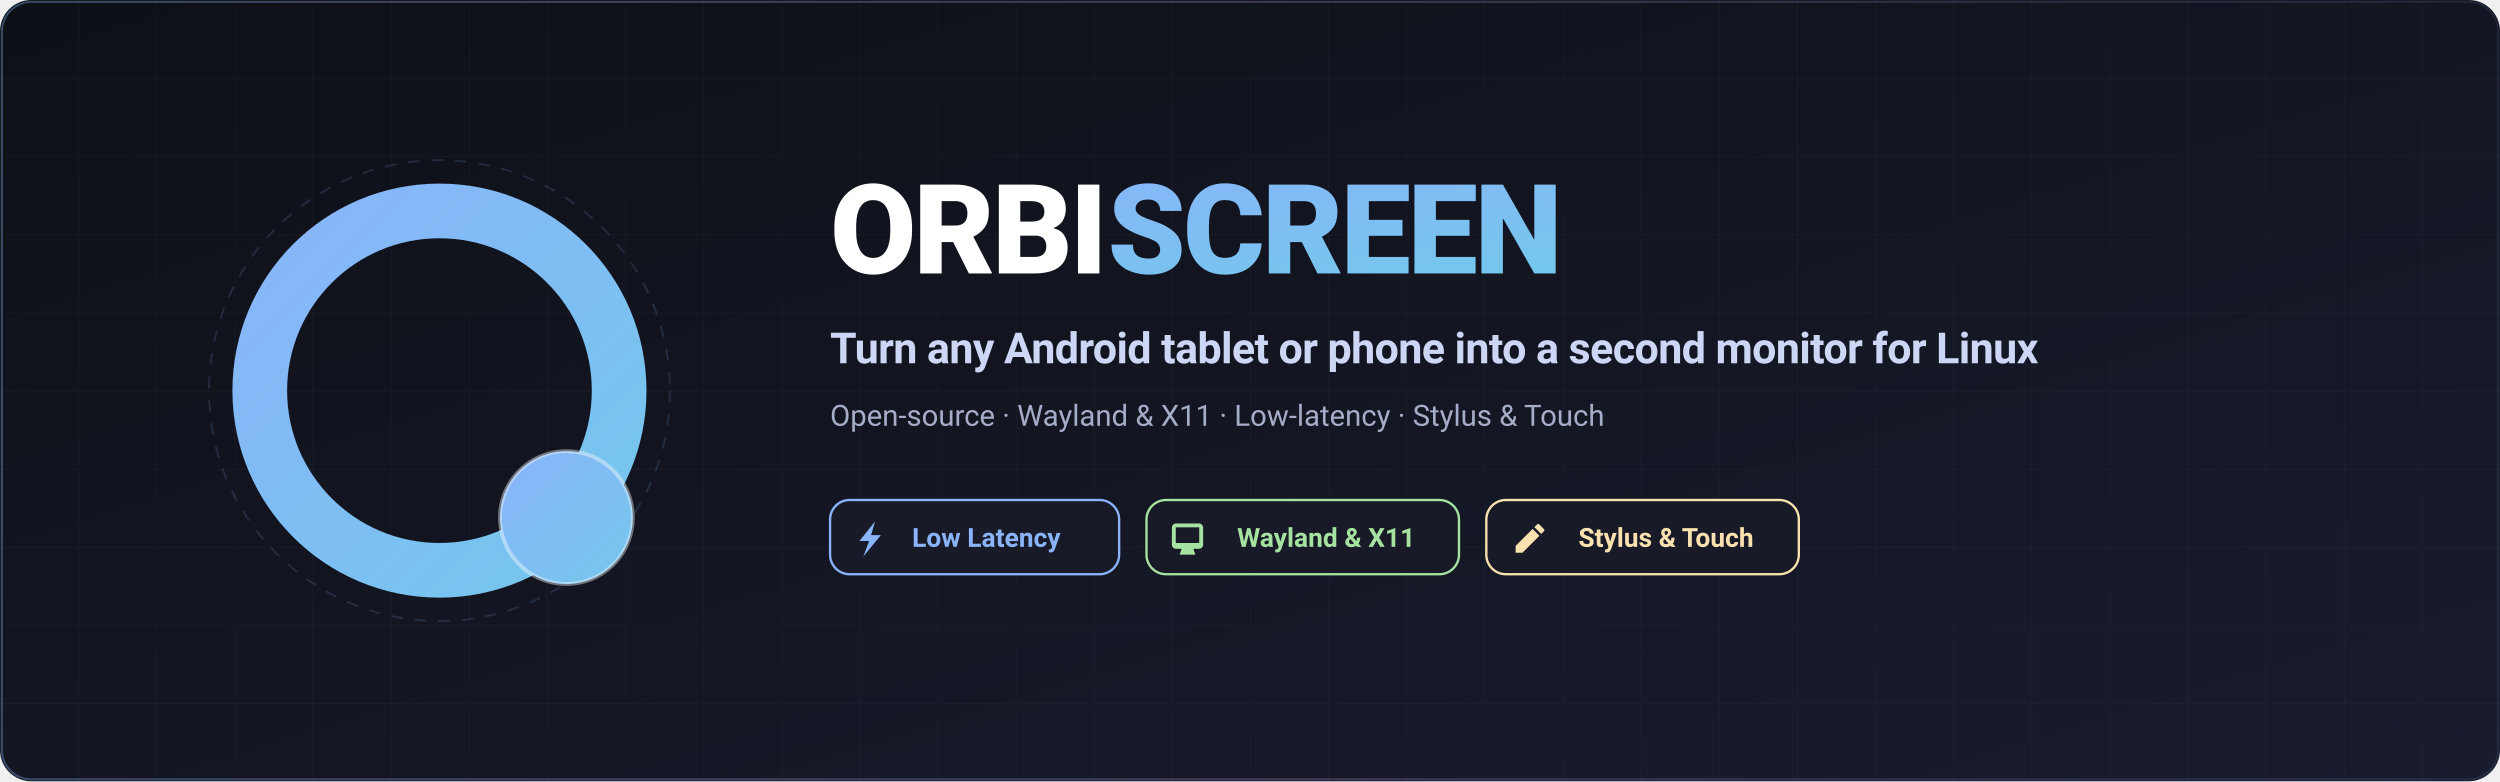
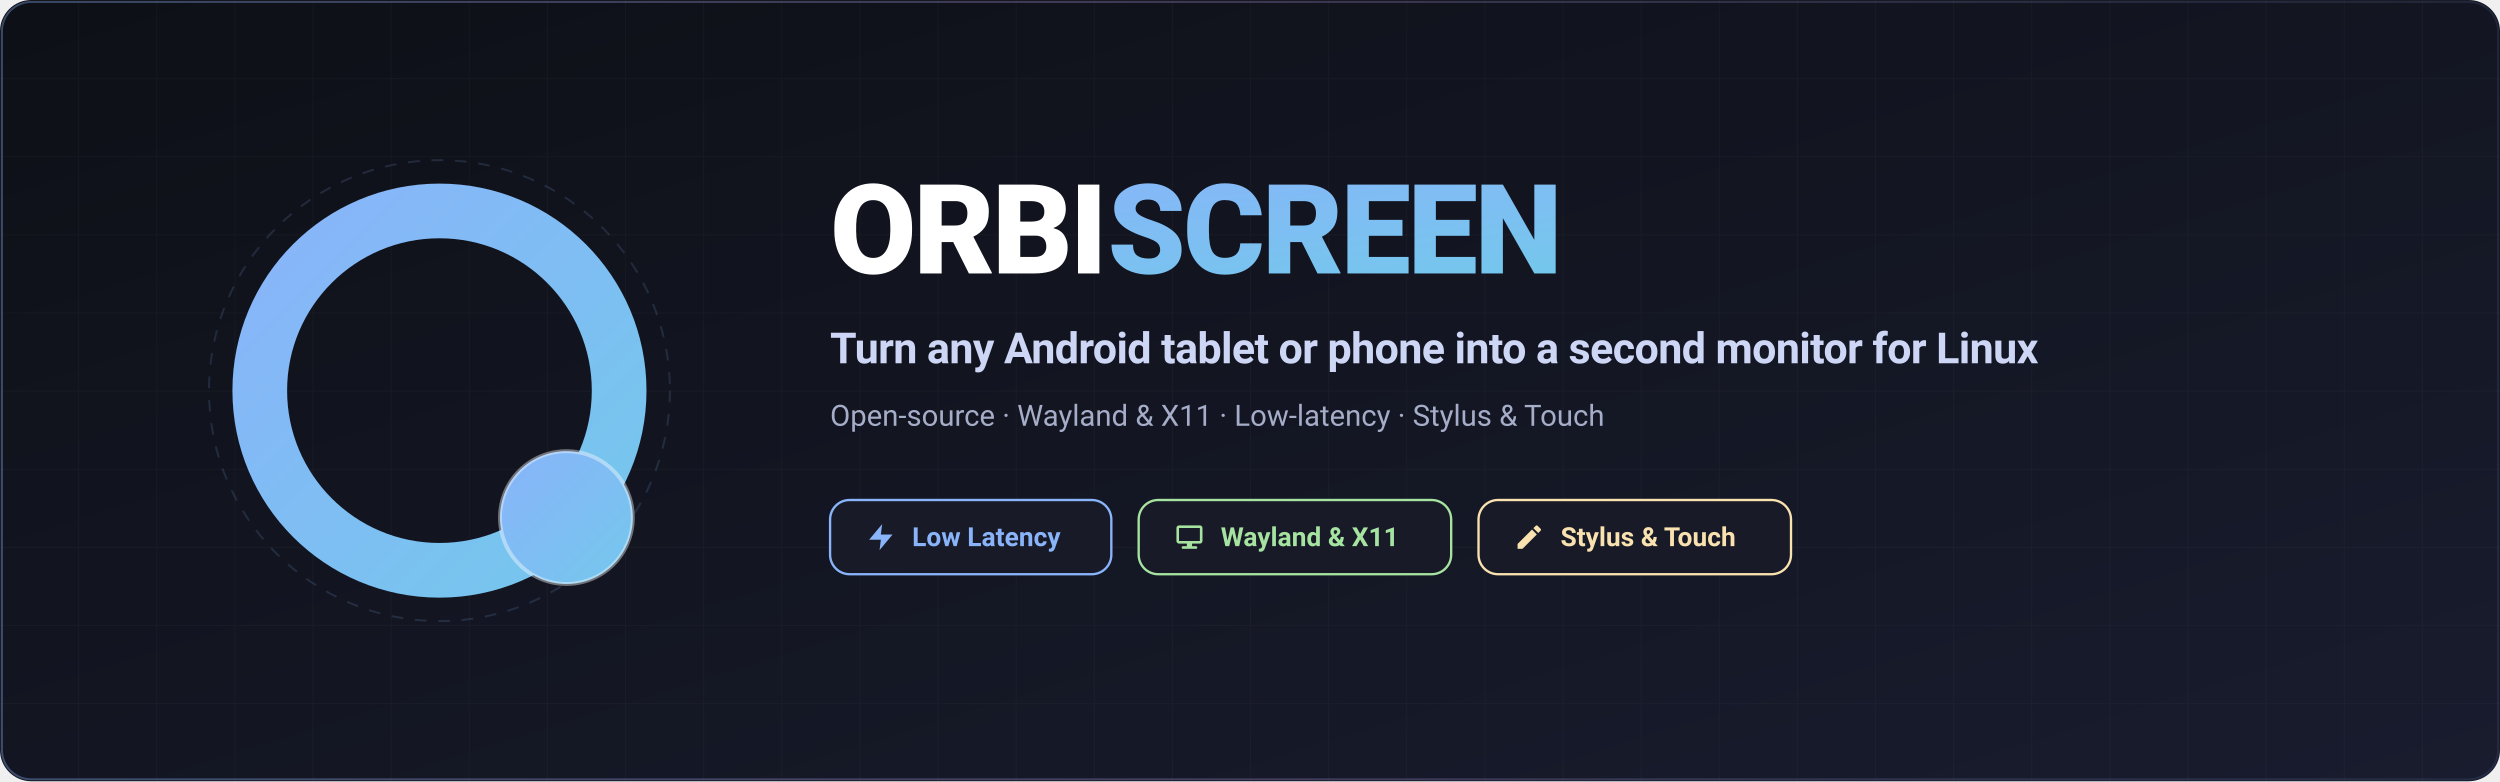
<svg xmlns="http://www.w3.org/2000/svg" viewBox="0 0 1280 400" width="1280" height="400">
  <defs>
    <linearGradient id="bg" x1="0%" y1="0%" x2="100%" y2="100%">
      <stop offset="0%" stop-color="#0e1017" />
      <stop offset="60%" stop-color="#141724" />
      <stop offset="100%" stop-color="#181c2e" />
    </linearGradient>
    <linearGradient id="brandBlue" x1="0%" y1="0%" x2="100%" y2="100%">
      <stop offset="0%" stop-color="#89b4fa" />
      <stop offset="100%" stop-color="#74c7ec" />
    </linearGradient>
    <linearGradient id="borderGradient" x1="0%" y1="0%" x2="100%" y2="0%">
      <stop offset="0%" stop-color="#89b4fa" stop-opacity="0.35" />
      <stop offset="50%" stop-color="#cba6f7" stop-opacity="0.25" />
      <stop offset="100%" stop-color="#89b4fa" stop-opacity="0.10" />
    </linearGradient>
    <pattern id="grid" width="40" height="40" patternUnits="userSpaceOnUse">
      <path d="M 40 0 L 0 0 0 40" fill="none" stroke="#ffffff" stroke-width="1" opacity="0.025" />
    </pattern>
  </defs>
  <rect width="1280" height="400" rx="16" fill="url(#bg)" />
  <rect width="1280" height="400" rx="16" fill="url(#grid)" />
  <rect width="1278" height="398" x="1" y="1" rx="15" fill="none" stroke="url(#borderGradient)" stroke-width="1" />
  <g transform="translate(100, 75)">
    <circle cx="125" cy="125" r="118" fill="none" stroke="#89b4fa" stroke-width="1" opacity="0.15" stroke-dasharray="6 6" />
    <circle cx="125" cy="125" r="92" fill="none" stroke="url(#brandBlue)" stroke-width="28" />
    <circle cx="190" cy="190" r="34" fill="url(#brandBlue)" />
    <circle cx="190" cy="190" r="34" fill="none" stroke="#ffffff" stroke-width="2" opacity="0.4" />
  </g>
  <g transform="translate(425, 80)">
    <text x="0" y="60" font-family="-apple-system, BlinkMacSystemFont, 'Segoe UI', Roboto, 'Helvetica Neue', Arial, sans-serif" font-size="64" font-weight="900" fill="#ffffff" letter-spacing="-1.5">
      ORBI<tspan fill="url(#brandBlue)">SCREEN</tspan>
    </text>
    <text x="0" y="106" font-family="-apple-system, BlinkMacSystemFont, 'Segoe UI', Roboto, 'Helvetica Neue', Arial, sans-serif" font-size="22" font-weight="600" fill="#cdd6f4" letter-spacing="-0.3">
      Turn any Android tablet or phone into a second monitor for Linux
    </text>
    <text x="0" y="138" font-family="-apple-system, BlinkMacSystemFont, 'Segoe UI', Roboto, 'Helvetica Neue', Arial, sans-serif" font-size="15" font-weight="400" fill="#a6adc8">
      Open-source · Wayland &amp; X11 · Low-latency · Stylus &amp; Touch
    </text>
    <g transform="translate(0, 176)">
      <g transform="translate(0, 0)">
-         <rect width="148" height="38" rx="10" fill="#181a27" stroke="#89b4fa" stroke-width="1.2" />
-         <path d="M 23 11 L 15 21 L 20 21 L 17 29 L 26 18 L 21 18 Z" fill="#89b4fa" />
-         <text x="80" y="24" font-family="-apple-system, BlinkMacSystemFont, 'Segoe UI', Roboto, sans-serif" font-size="13.5" font-weight="700" fill="#89b4fa" text-anchor="middle">Low Latency</text>
+         <rect width="144" height="38" rx="10" fill="#181a27" stroke="#89b4fa" stroke-width="1.2" />
+         <svg x="18" y="11" width="16" height="16" viewBox="0 0 24 24" fill="#89b4fa">
+           <polygon points="13 2 3 14 12 14 11 22 21 10 12 10 13 2" />
+         </svg>
+         <text x="42" y="19" dominant-baseline="central" font-family="-apple-system, BlinkMacSystemFont, 'Segoe UI', Roboto, sans-serif" font-size="13.5" font-weight="700" fill="#89b4fa">Low Latency</text>
      </g>
-       <g transform="translate(162, 0)">
+       <g transform="translate(158, 0)">
        <rect width="160" height="38" rx="10" fill="#181a27" stroke="#a6e3a1" stroke-width="1.2" />
-         <path d="M 27 12 L 15 12 C 14 12 13 13 13 14 L 13 23 C 13 24 14 25 15 25 L 18 25 L 17 28 L 25 28 L 24 25 L 27 25 C 28 25 29 24 29 23 L 29 14 C 29 13 28 12 27 12 Z M 27 22 L 15 22 L 15 14 L 27 14 Z" fill="#a6e3a1" />
-         <text x="92" y="24" font-family="-apple-system, BlinkMacSystemFont, 'Segoe UI', Roboto, sans-serif" font-size="13.5" font-weight="700" fill="#a6e3a1" text-anchor="middle">Wayland &amp; X11</text>
+         <svg x="18" y="11" width="16" height="16" viewBox="0 0 24 24" fill="#a6e3a1">
+           <path d="M 20 3 L 4 3 C 2.9 3 2 3.9 2 5 L 2 15 C 2 16.1 2.9 17 4 17 L 10 17 L 10 19 L 7 19 C 6.4 19 6 19.4 6 20 C 6 20.6 6.4 21 7 21 L 17 21 C 17.6 21 18 20.6 18 20 C 18 19.4 17.6 19 17 19 L 14 19 L 14 17 L 20 17 C 21.1 17 22 16.1 22 15 L 22 5 C 22 3.9 21.1 3 20 3 Z M 20 15 L 4 15 L 4 5 L 20 5 L 20 15 Z" />
+         </svg>
+         <text x="42" y="19" dominant-baseline="central" font-family="-apple-system, BlinkMacSystemFont, 'Segoe UI', Roboto, sans-serif" font-size="13.5" font-weight="700" fill="#a6e3a1">Wayland &amp; X11</text>
      </g>
-       <g transform="translate(336, 0)">
+       <g transform="translate(332, 0)">
        <rect width="160" height="38" rx="10" fill="#181a27" stroke="#f9e2af" stroke-width="1.2" />
-         <path d="M 15 23.5 L 15 27 L 18.5 27 L 27.2 18.3 L 23.7 14.8 Z M 29.5 16 C 29.8 15.7 29.8 15.2 29.5 14.9 L 27.1 12.5 C 26.8 12.2 26.3 12.2 26 12.5 L 24.6 13.9 L 28.1 17.4 Z" fill="#f9e2af" />
-         <text x="92" y="24" font-family="-apple-system, BlinkMacSystemFont, 'Segoe UI', Roboto, sans-serif" font-size="13.5" font-weight="700" fill="#f9e2af" text-anchor="middle">Stylus &amp; Touch</text>
+         <svg x="18" y="11" width="16" height="16" viewBox="0 0 24 24" fill="#f9e2af">
+           <path d="M 3 17.25 V 21 h 3.75 L 17.81 9.94 l -3.75 -3.75 L 3 17.25 Z M 20.71 7.04 c 0.39 -0.39 0.39 -1.02 0 -1.41 l -2.34 -2.34 c -0.39 -0.39 -1.02 -0.39 -1.41 0 l -1.83 1.83 3.75 3.75 1.83 -1.83 Z" />
+         </svg>
+         <text x="42" y="19" dominant-baseline="central" font-family="-apple-system, BlinkMacSystemFont, 'Segoe UI', Roboto, sans-serif" font-size="13.5" font-weight="700" fill="#f9e2af">Stylus &amp; Touch</text>
      </g>
    </g>
  </g>
</svg>
